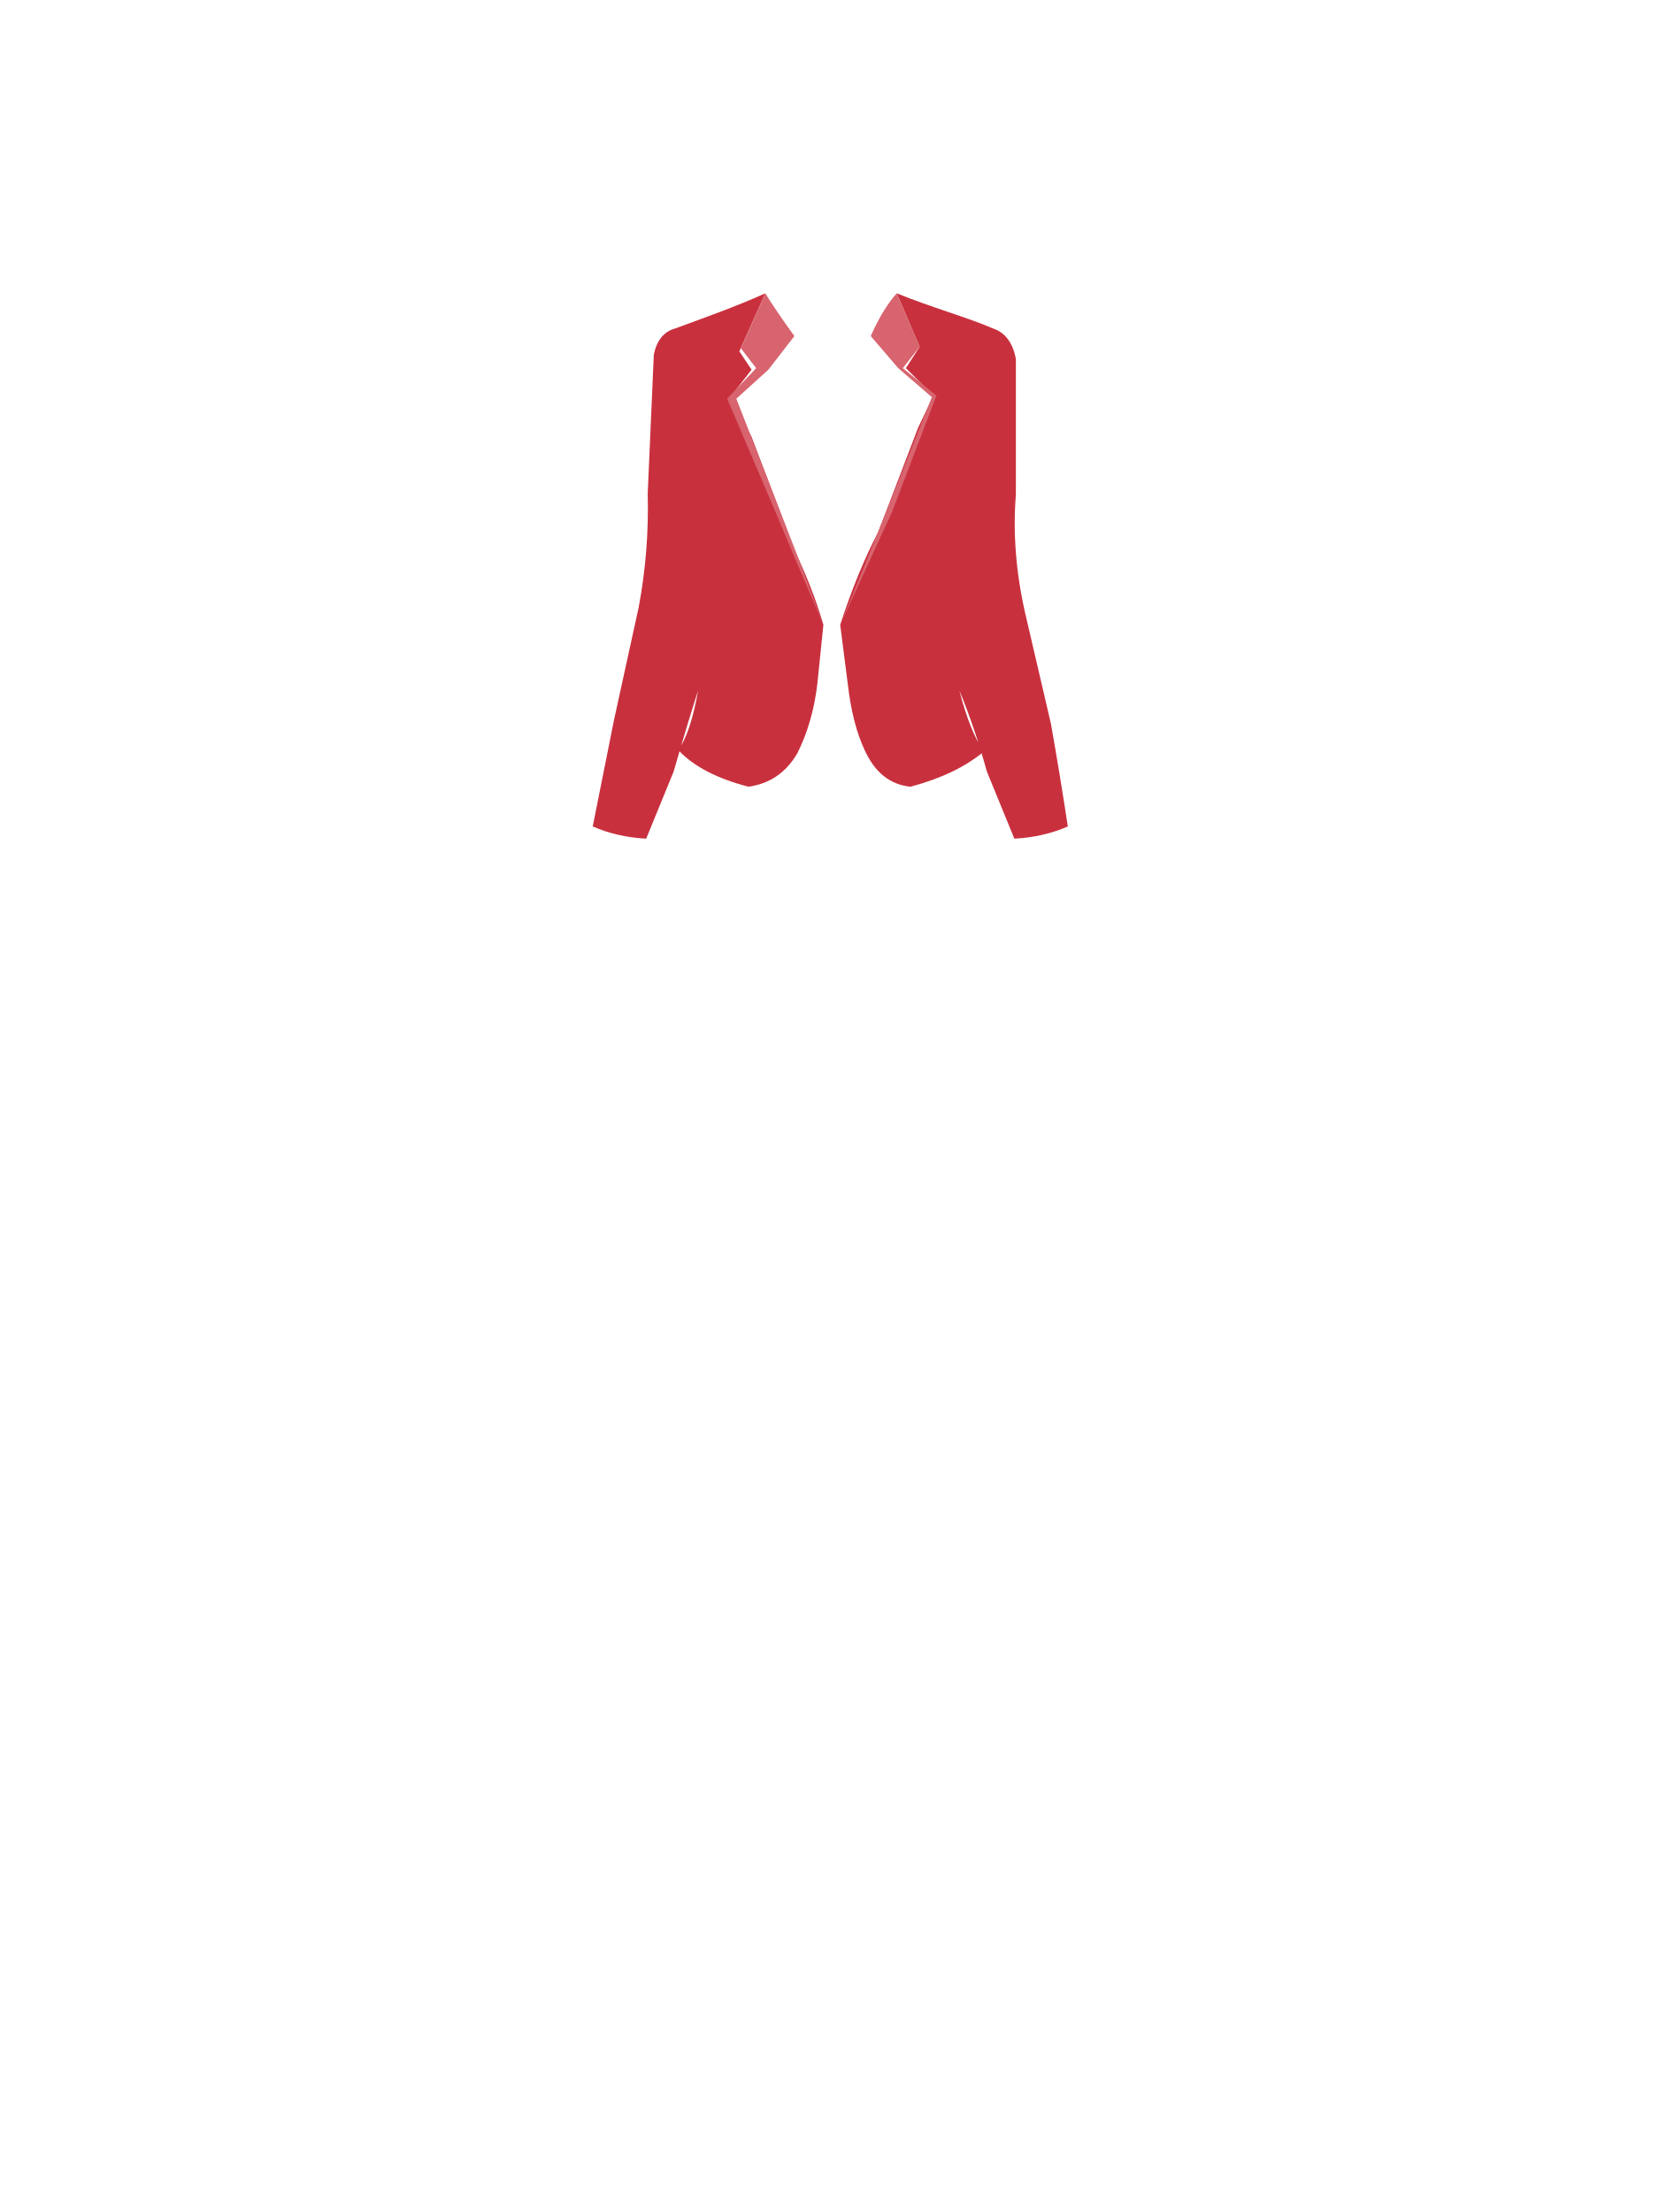
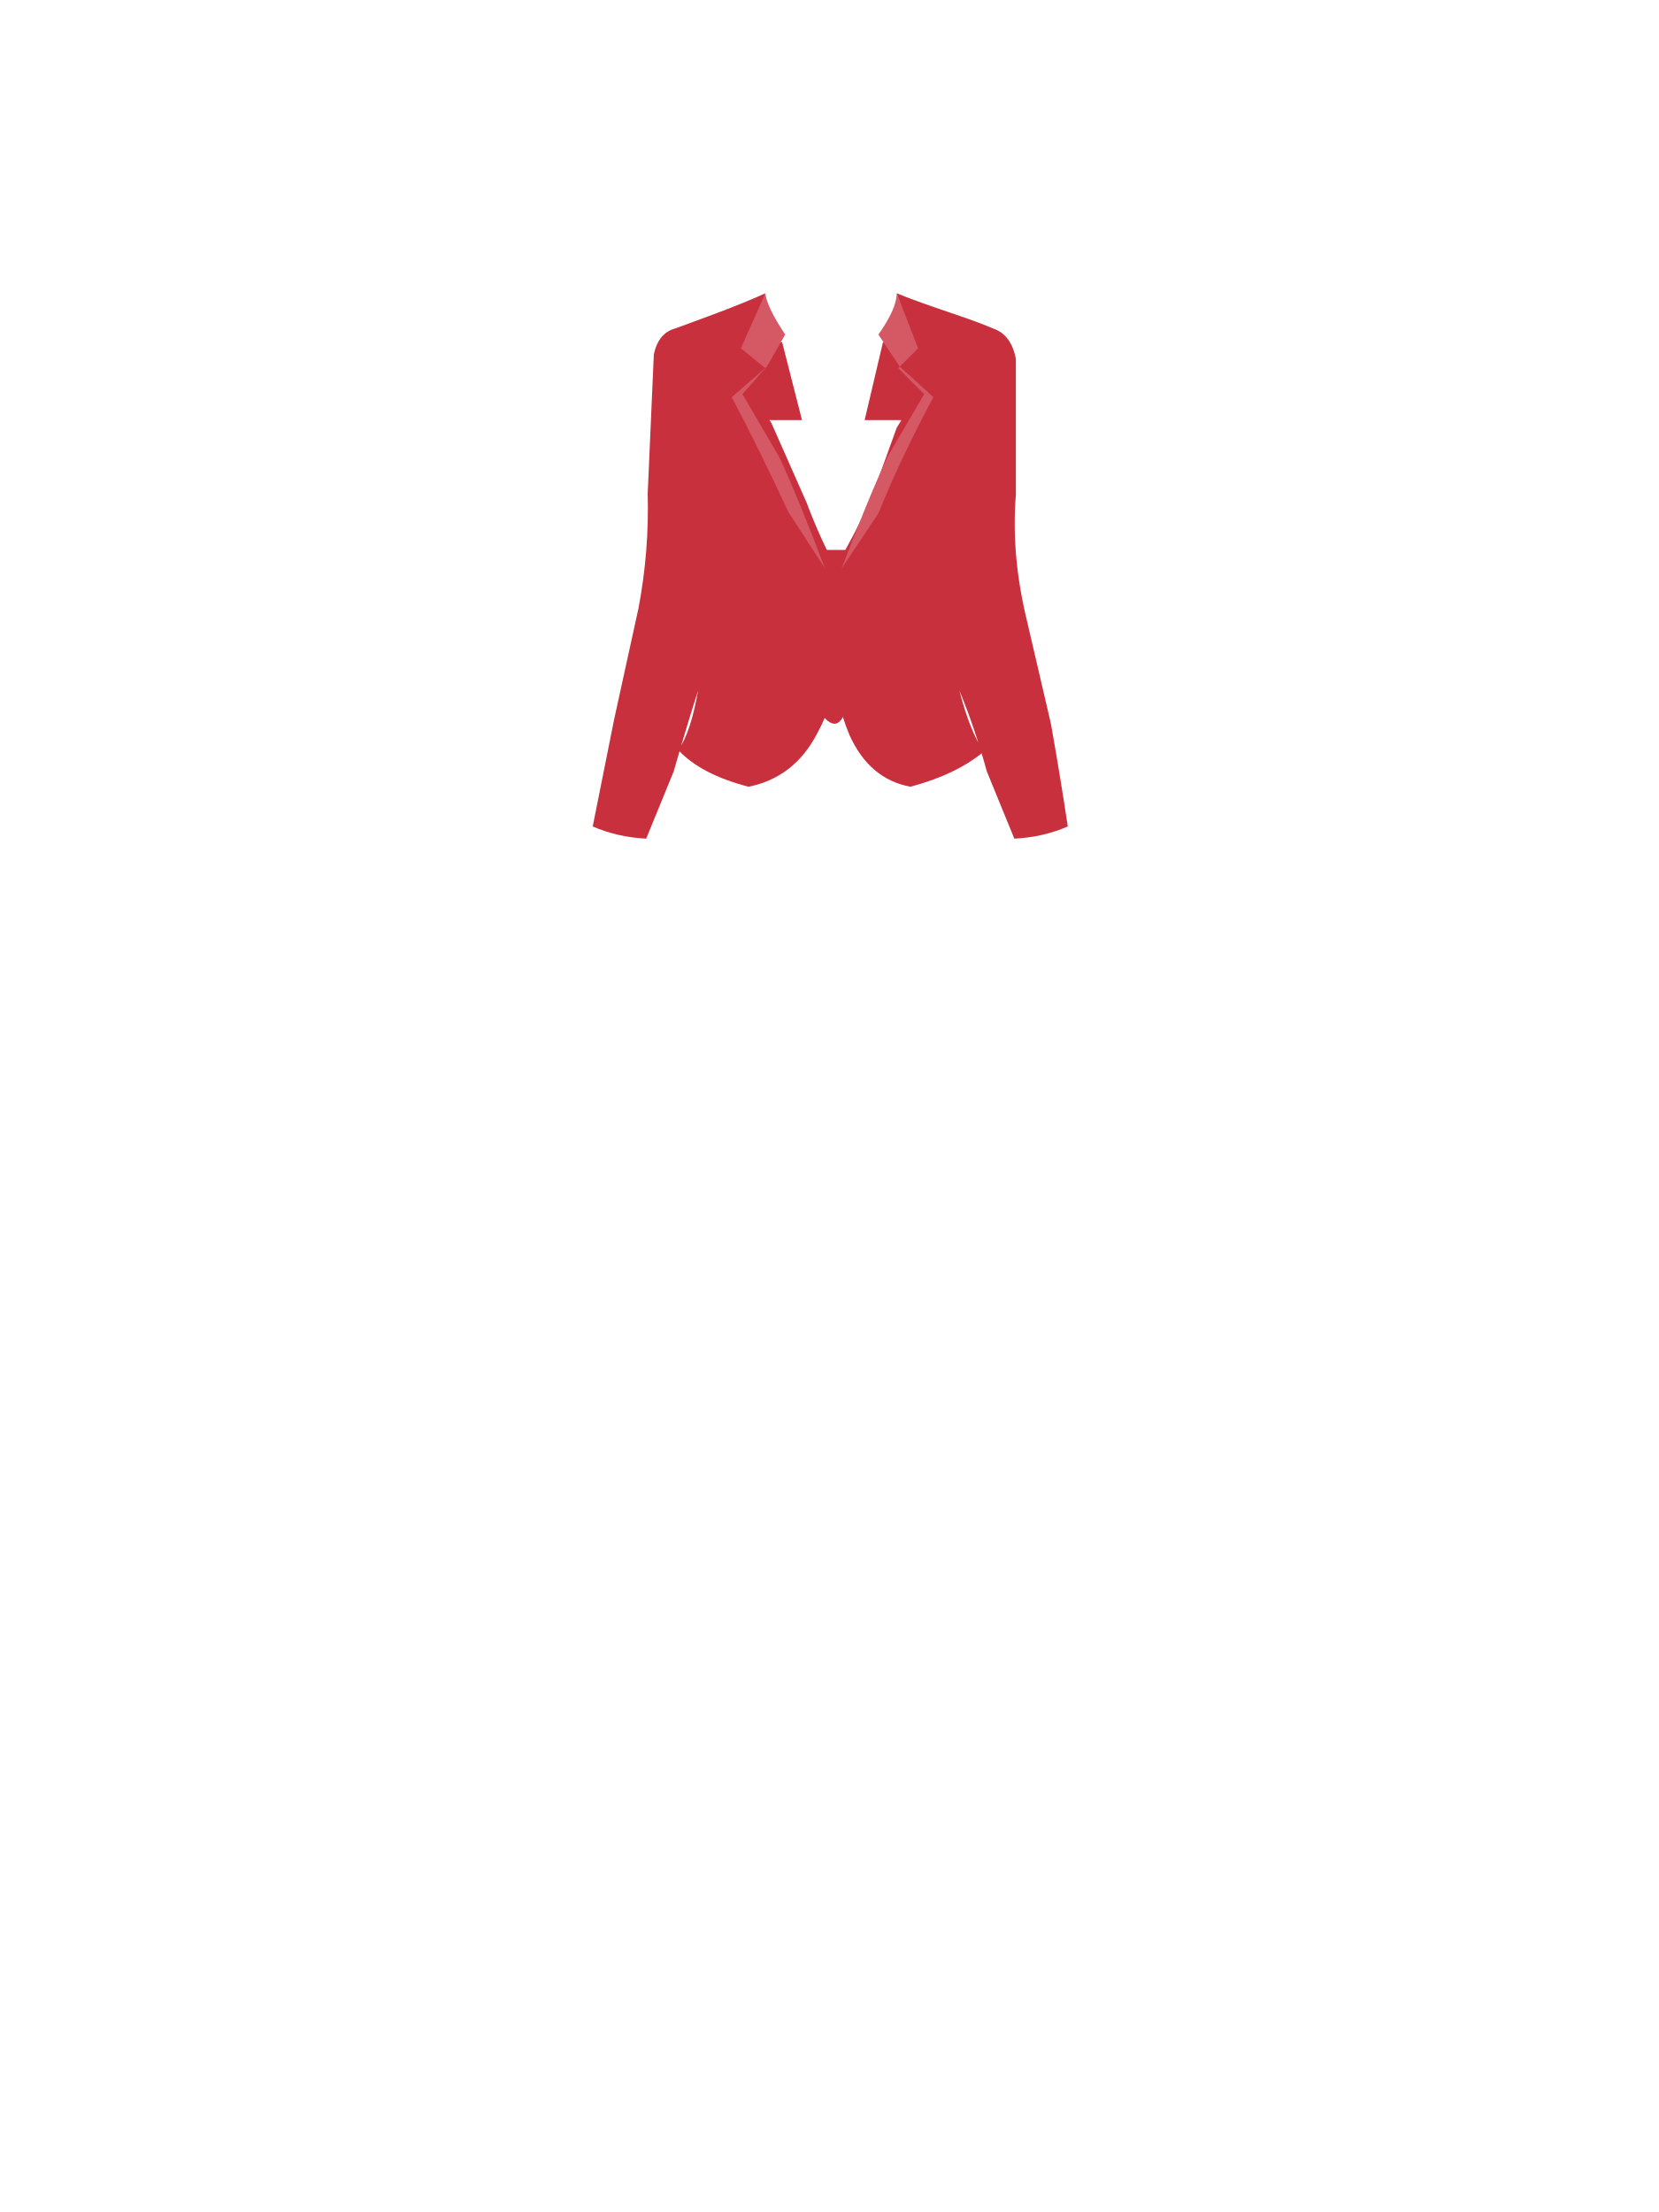
<svg xmlns="http://www.w3.org/2000/svg" viewBox="0 0 1086 1448" width="1086" height="1448">
  <g fill="#c9303e">
-     <path d="M501 192  C481 201 461 208 442 215  Q431 218 428 232  L424 323 Q425 361 418 398  L402 471 Q394 511 388 541  Q404 548 423 549  L441 505 Q449 477 457 452  Q452 480 444 491  Q459 507 490 515  Q511 512 522 493  Q532 473 535 448  L539 409  Q532 385 520 360  L492 286  L478 260  L492 242 L484 230 L501 192 Z" />
-     <path d="M587 192  C609 201 634 208 650 215  Q662 219 665 235  L665 324 Q662 361 671 401  L688 474 Q694 508 699 541  Q683 548 664 549  L646 505 Q638 476 628 452  Q635 479 644 492  Q626 507 596 515  Q576 513 566 491  Q558 474 555 448  L550 409 Q561 375 575 348  L601 280 L611 259 L593 241 L602 227 L587 192 Z" />
+     <path d="M501 192 C481 201 461 208 442 215 Q431 218 428 232 L424 323 Q425 361 418 398 L402 471 Q394 511 388 541 Q404 548 423 549 L441 505 Q449 477 457 452 Q452 480 444 491 Q459 507 490 515 Q520 509 535 480 Q547 458 548 435 L548 373 Q537 353 528 329 L505 277 L485 246 L501 192 Z" />
+     <path d="M587 192 C609 201 634 208 650 215 Q662 219 665 235 L665 324 Q662 361 671 401 L688 474 Q694 508 699 541 Q683 548 664 549 L646 505 Q638 476 628 452 Q635 479 644 492 Q626 507 596 515 Q569 510 556 481 Q546 457 546 432 L546 373 Q559 351 570 327 L587 280 L606 249 L587 192 Z" />
  </g>
-   <g fill="#d7646e">
-     <path d="M501 192  Q507 202 520 220  L503 242  L482 261  Q504 317 524 369  L539 409  Q518 360 508 336  L476 261  L495 241  L485 228 Z" />
-     <path d="M587 192  Q578 202 570 220  L588 241  L610 260  Q587 318 566 370  L550 409  Q573 359 584 335  L613 259  L591 241  L602 227 Z" />
+   <g fill="#c9303e">
+     <path d="M485 226 L512 224 L525 275 L482 275 Z" />
+     <path d="M578 224 L603 226 L613 275 L566 275 Z" />
+     <path d="M535 360 L555 360 L554 464 Q548 483 536 465 Z" />
+   </g>
+   <g fill="#d45965">
+     <path d="M501 192 Q502 201 514 219 L502 240 L479 260 Q497 294 516 335 L540 372 Q523 327 510 299 L486 258 L501 241 L485 228 Z" />
+     <path d="M587 192 Q587 202 575 219 L589 240 L611 260 Q590 299 575 336 L551 372 Q568 327 581 299 L605 258 L588 241 L601 228 Z" />
  </g>
</svg>
